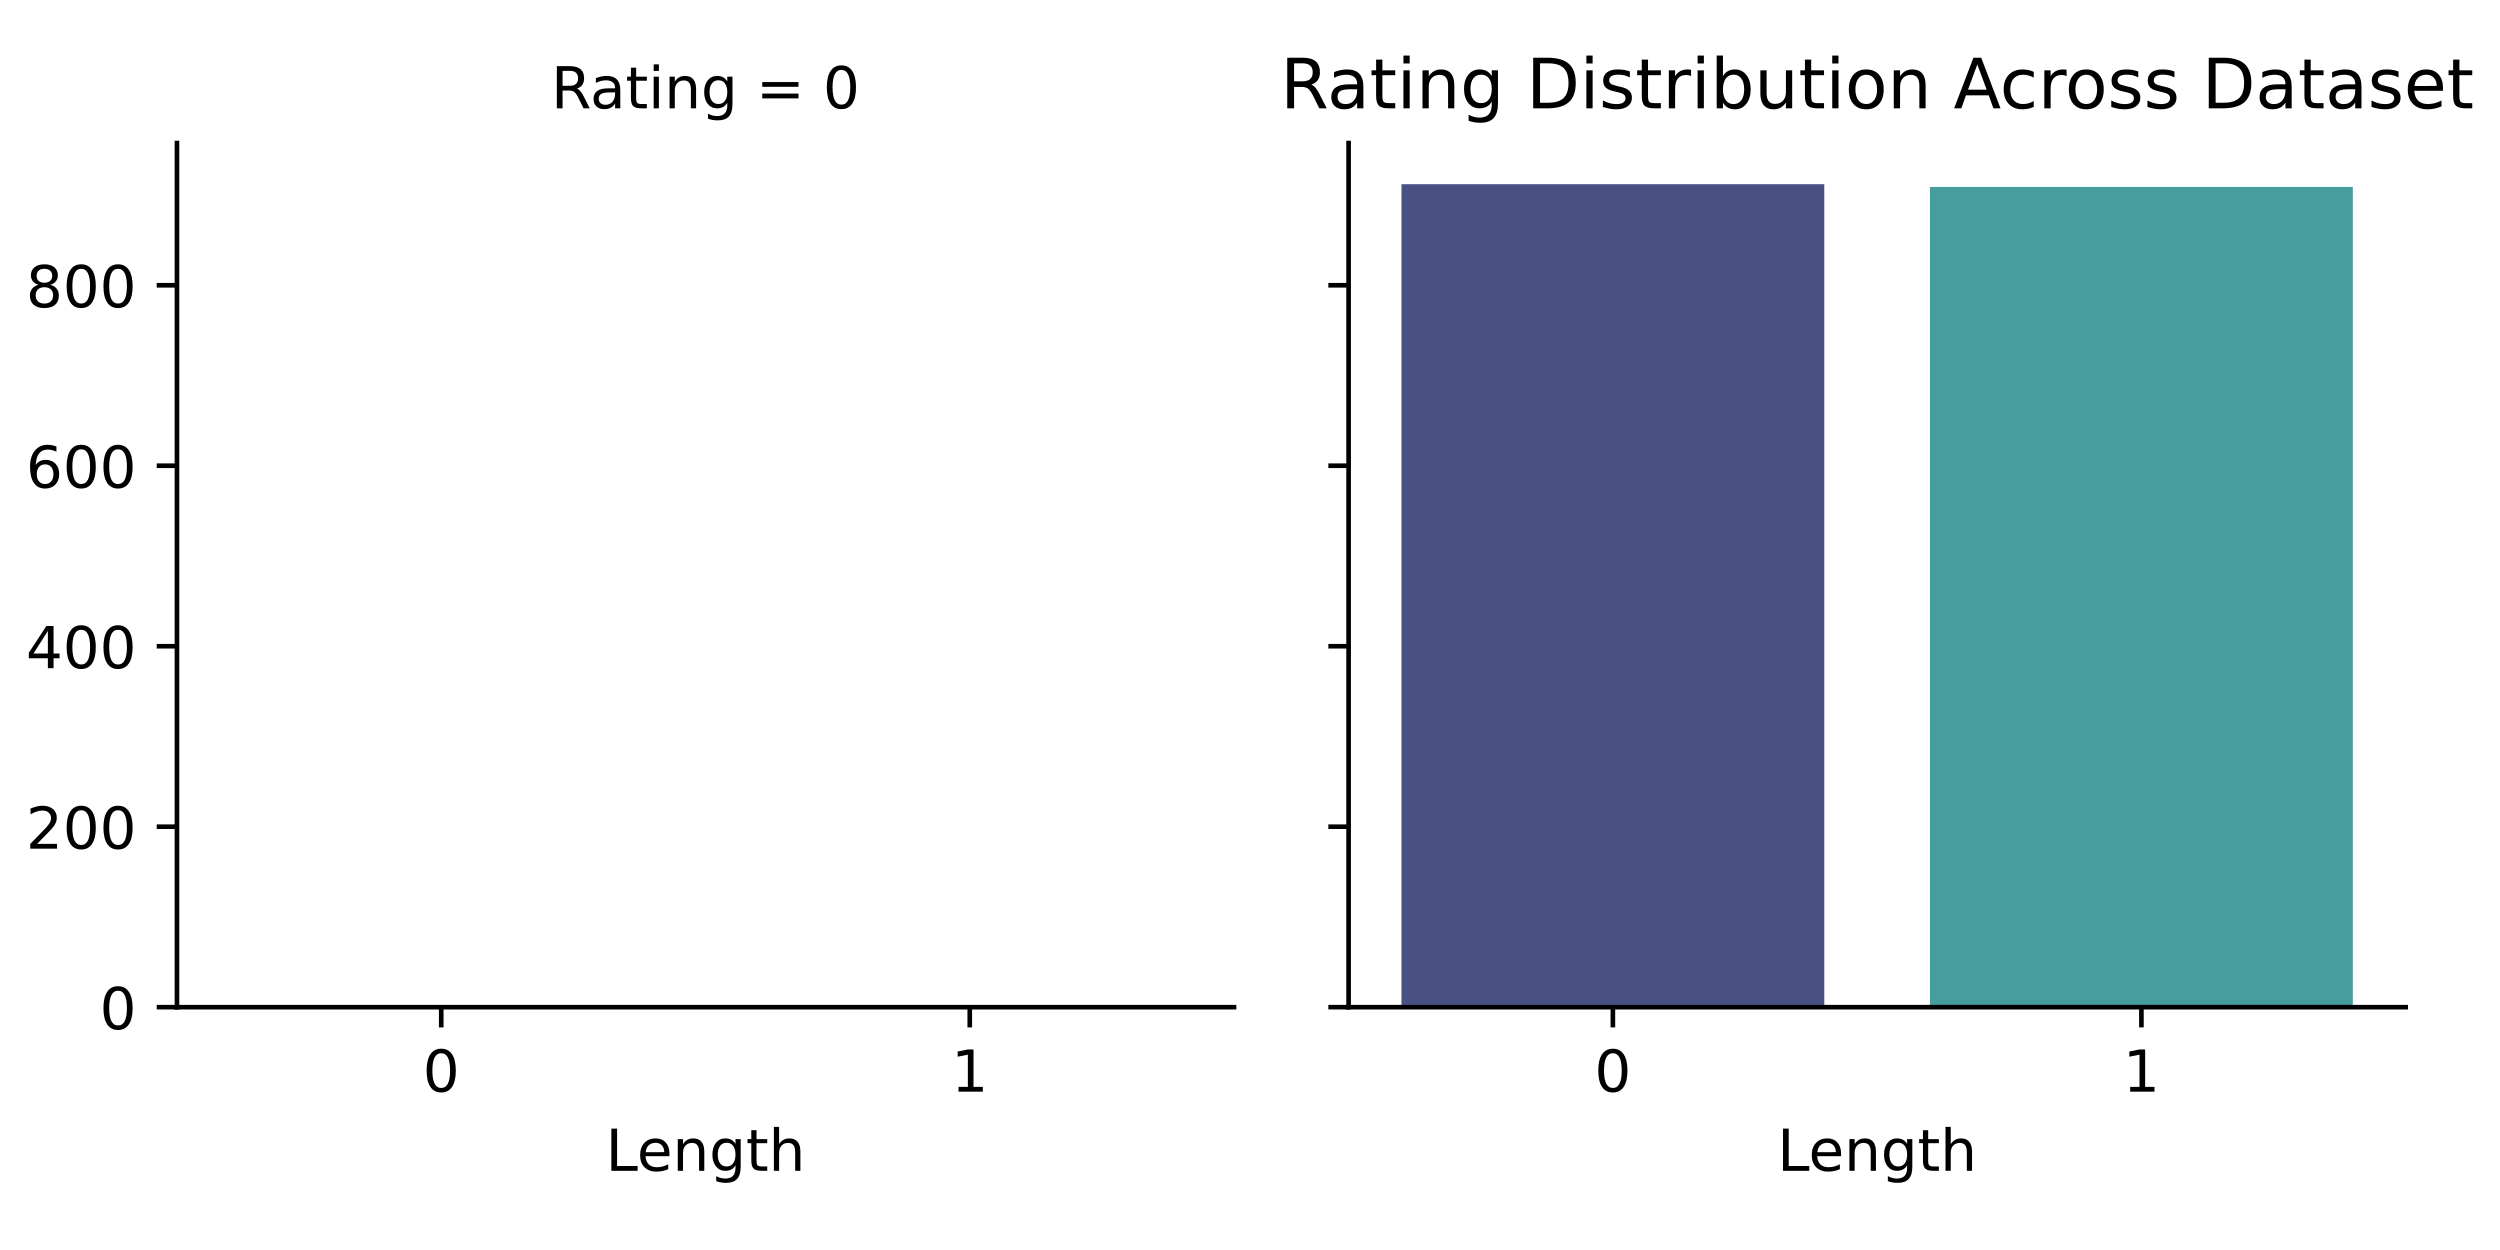
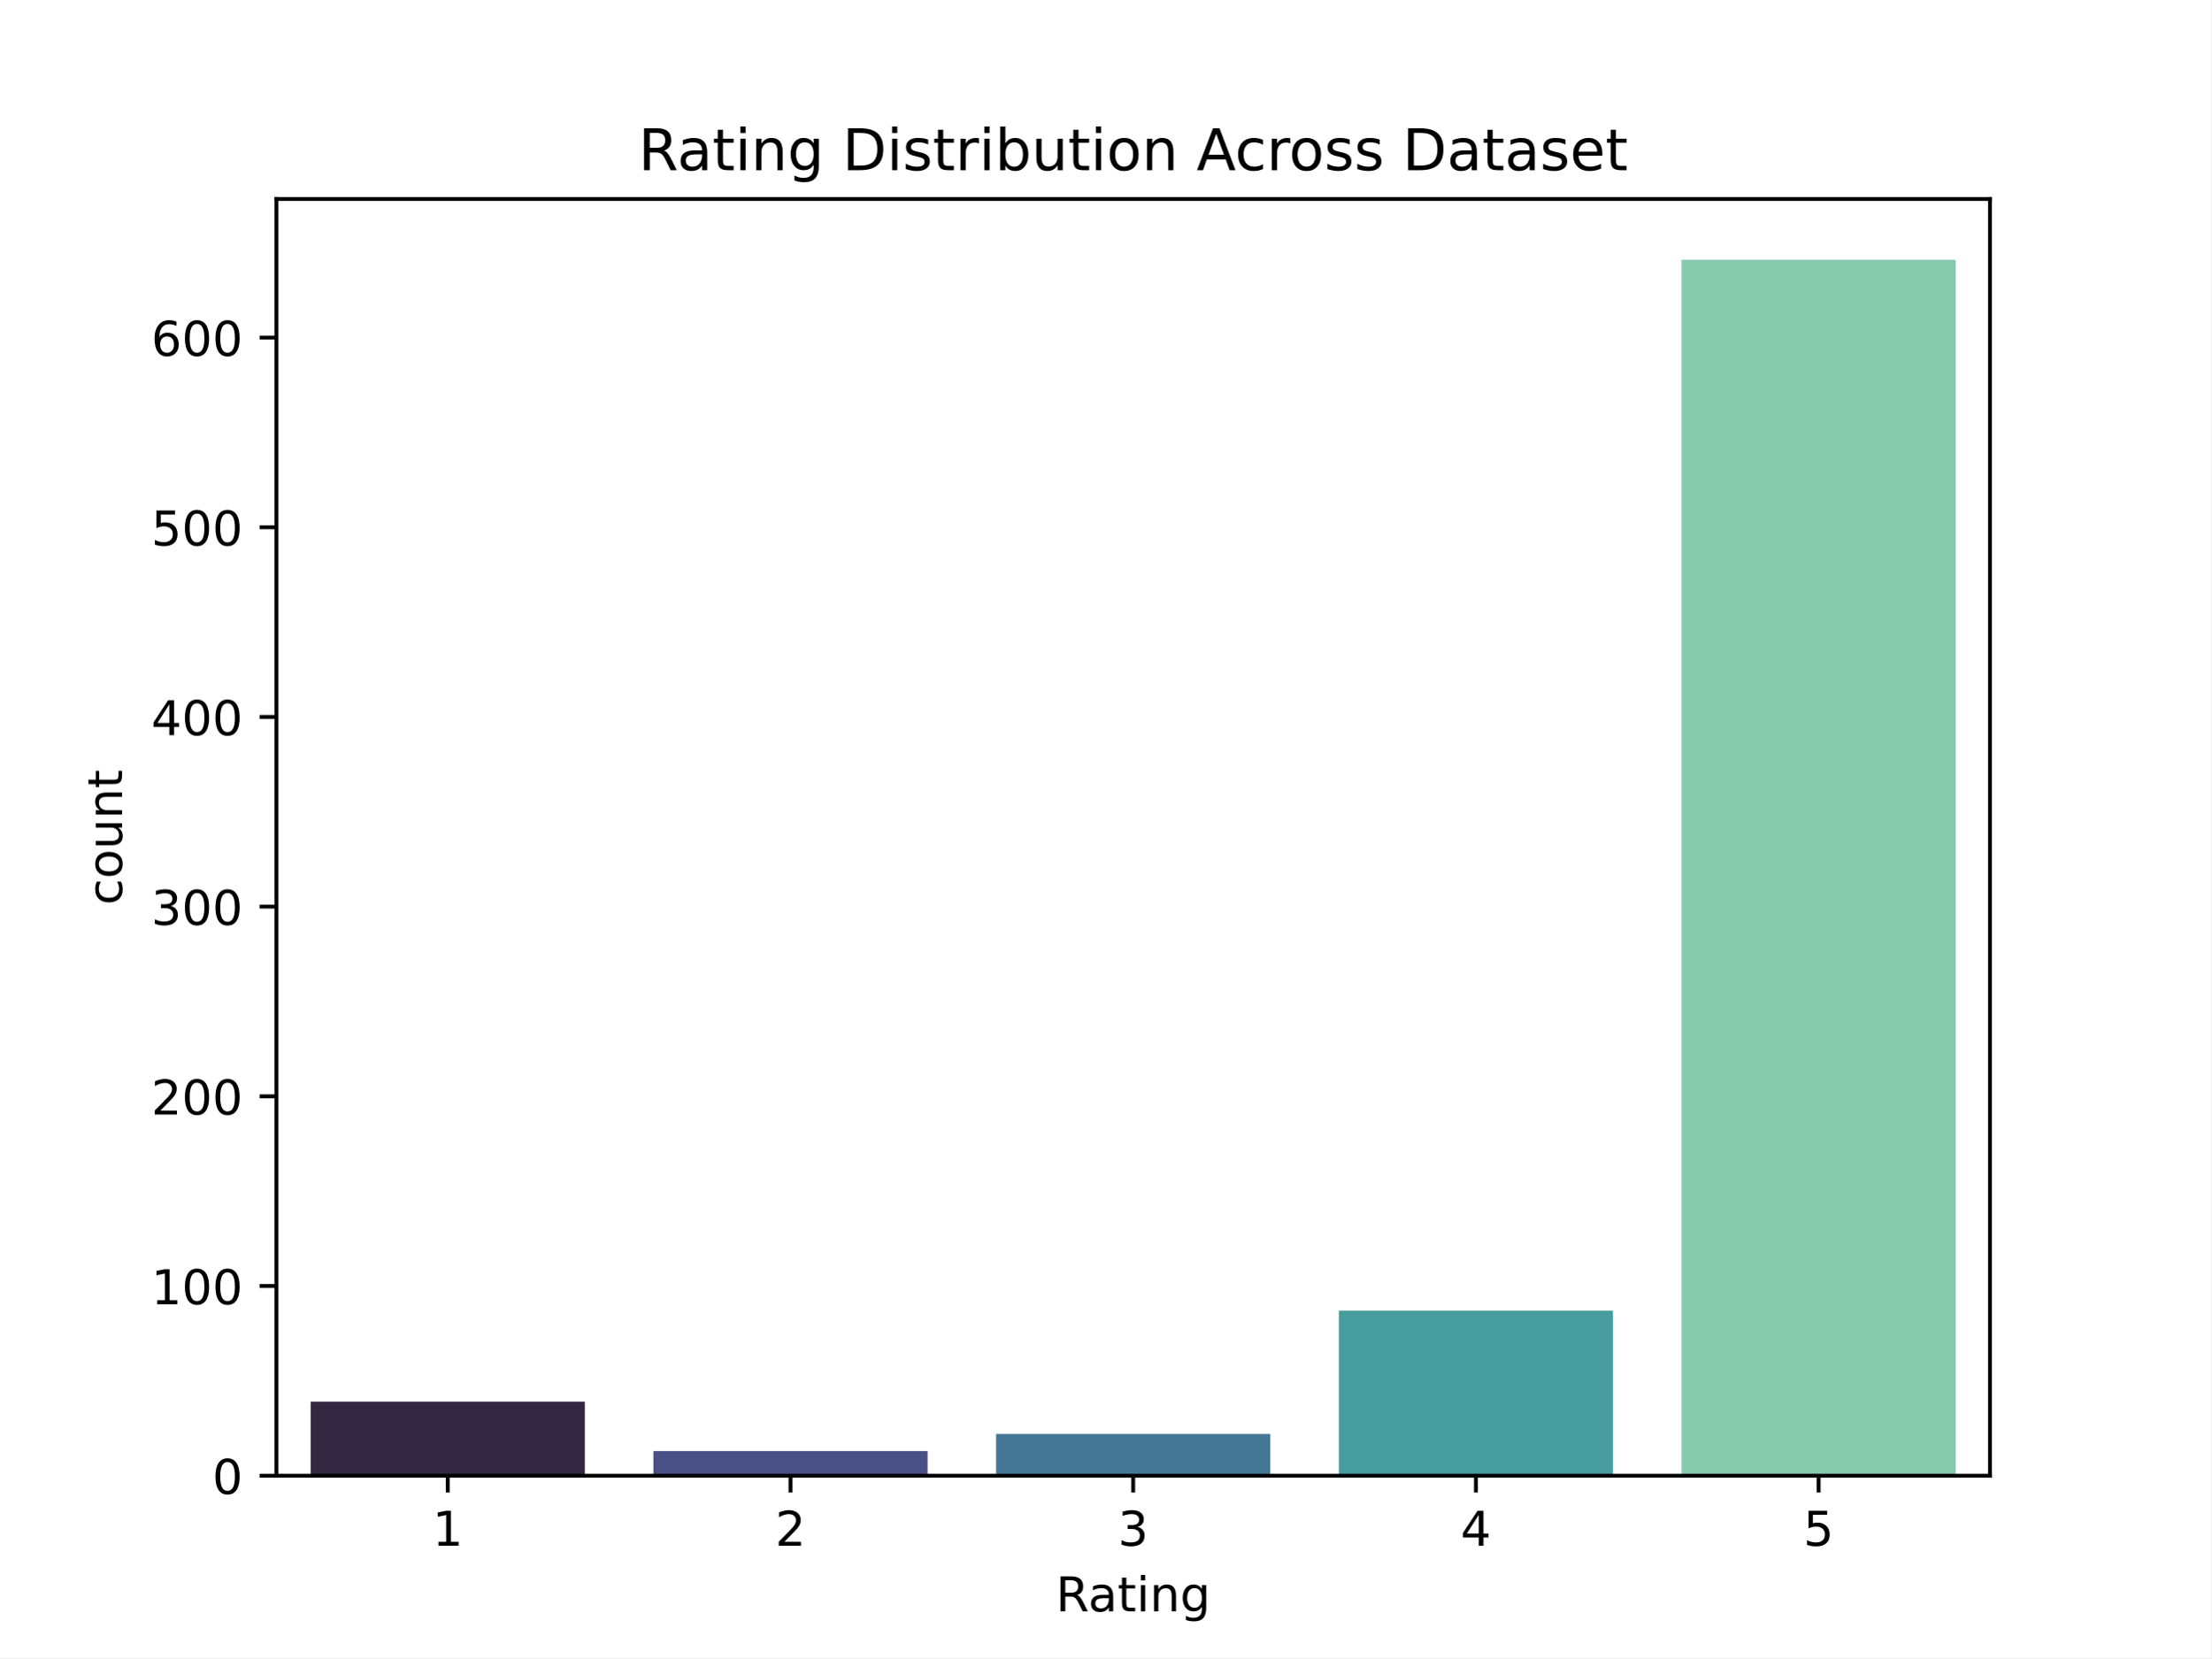
- <svg xmlns="http://www.w3.org/2000/svg" xmlns:xlink="http://www.w3.org/1999/xlink" width="432pt" height="216pt" viewBox="0 0 432 216" version="1.1">
+ <svg xmlns="http://www.w3.org/2000/svg" xmlns:xlink="http://www.w3.org/1999/xlink" width="460.8pt" height="345.6pt" viewBox="0 0 460.8 345.6" version="1.1">
  <defs>
    <style type="text/css">*{stroke-linejoin: round; stroke-linecap: butt}</style>
  </defs>
  <g id="figure_1">
    <g id="patch_1">
-       <path d="M 0 216  L 432 216  L 432 0  L 0 0  z " style="fill: #ffffff" />
+       <path d="M 0 345.6  L 460.8 345.6  L 460.8 0  L 0 0  z " style="fill: #ffffff" />
    </g>
    <g id="axes_1">
      <g id="patch_2">
-         <path d="M 30.58 174.04  L 213.241 174.04  L 213.241 24.72  L 30.58 24.72  z " style="fill: #ffffff" />
+         <path d="M 57.6 307.584  L 414.72 307.584  L 414.72 41.472  L 57.6 41.472  z " style="fill: #ffffff" />
      </g>
      <g id="patch_3">
-         <path d="M 350.236 174.04  L 733.824 174.04  L 733.824 169.362  L 350.236 169.362  z " clip-path="url(#pf820bcba22)" style="fill: #1d3557" />
+         <path d="M 64.742 307.584  L 121.882 307.584  L 121.882 292.164  L 64.742 292.164  z " clip-path="url(#p2bbb8d2725)" style="fill: #332741" />
      </g>
      <g id="patch_4">
-         <path d="M 733.824 174.04  L 1117.412 174.04  L 1117.412 165.776  L 733.824 165.776  z " clip-path="url(#pf820bcba22)" style="fill: #1d3557" />
+         <path d="M 136.166 307.584  L 193.306 307.584  L 193.306 302.444  L 136.166 302.444  z " clip-path="url(#p2bbb8d2725)" style="fill: #495084" />
      </g>
      <g id="patch_5">
-         <path d="M 1117.412 174.04  L 1501 174.04  L 1501 164.684  L 1117.412 164.684  z " clip-path="url(#pf820bcba22)" style="fill: #1d3557" />
+         <path d="M 207.59 307.584  L 264.73 307.584  L 264.73 298.886  L 207.59 298.886  z " clip-path="url(#p2bbb8d2725)" style="fill: #437795" />
      </g>
      <g id="patch_6">
-         <path d="M 1501 174.04  L 1884.588 174.04  L 1884.588 163.281  L 1501 163.281  z " clip-path="url(#pf820bcba22)" style="fill: #1d3557" />
+         <path d="M 279.014 307.584  L 336.154 307.584  L 336.154 273.186  L 279.014 273.186  z " clip-path="url(#p2bbb8d2725)" style="fill: #479c9e" />
      </g>
      <g id="patch_7">
-         <path d="M 1884.588 174.04  L 2268.175 174.04  L 2268.175 162.501  L 1884.588 162.501  z " clip-path="url(#pf820bcba22)" style="fill: #1d3557" />
-       </g>
-       <g id="patch_8">
-         <path d="M 2268.175 174.04  L 2651.763 174.04  L 2651.763 163.904  L 2268.175 163.904  z " clip-path="url(#pf820bcba22)" style="fill: #1d3557" />
-       </g>
-       <g id="patch_9">
-         <path d="M 2651.763 174.04  L 3035.351 174.04  L 3035.351 168.894  L 2651.763 168.894  z " clip-path="url(#pf820bcba22)" style="fill: #1d3557" />
-       </g>
-       <g id="patch_10">
-         <path d="M 3035.351 174.04  L 3418.939 174.04  L 3418.939 170.142  L 3035.351 170.142  z " clip-path="url(#pf820bcba22)" style="fill: #1d3557" />
-       </g>
-       <g id="patch_11">
-         <path d="M 3418.939 174.04  L 3802.526 174.04  L 3802.526 172.325  L 3418.939 172.325  z " clip-path="url(#pf820bcba22)" style="fill: #1d3557" />
-       </g>
-       <g id="patch_12">
-         <path d="M 3802.526 174.04  L 4186.114 174.04  L 4186.114 172.793  L 3802.526 172.793  z " clip-path="url(#pf820bcba22)" style="fill: #1d3557" />
+         <path d="M 350.438 307.584  L 407.578 307.584  L 407.578 54.144  L 350.438 54.144  z " clip-path="url(#p2bbb8d2725)" style="fill: #85caad" />
      </g>
      <g id="matplotlib.axis_1">
        <g id="xtick_1">
          <g id="line2d_1">
            <defs>
-               <path id="m387c150220" d="M 0 0  L 0 3.5  " style="stroke: #000000; stroke-width: 0.8" />
+               <path id="m3439f3d012" d="M 0 0  L 0 3.5  " style="stroke: #000000; stroke-width: 0.8" />
            </defs>
            <g>
-               <use xlink:href="#m387c150220" x="76.245" y="174.04" style="stroke: #000000; stroke-width: 0.8" />
+               <use xlink:href="#m3439f3d012" x="93.312" y="307.584" style="stroke: #000000; stroke-width: 0.8" />
            </g>
          </g>
          <g id="text_1">
-             <g transform="translate(73.06396 188.6384) scale(0.1 -0.1)">
-               <defs>
-                 <path id="DejaVuSans-30" d="M 2034 4250  Q 1547 4250 1301 3770  Q 1056 3291 1056 2328  Q 1056 1369 1301 889  Q 1547 409 2034 409  Q 2525 409 2770 889  Q 3016 1369 3016 2328  Q 3016 3291 2770 3770  Q 2525 4250 2034 4250  z M 2034 4750  Q 2819 4750 3233 4129  Q 3647 3509 3647 2328  Q 3647 1150 3233 529  Q 2819 -91 2034 -91  Q 1250 -91 836 529  Q 422 1150 422 2328  Q 422 3509 836 4129  Q 1250 4750 2034 4750  z " transform="scale(0.015625)" />
-               </defs>
-               <use xlink:href="#DejaVuSans-30" />
+             <g transform="translate(90.13075 322.1824) scale(0.1 -0.1)">
+               <defs>
+                 <path id="DejaVuSans-31" d="M 794 531  L 1825 531  L 1825 4091  L 703 3866  L 703 4441  L 1819 4666  L 2450 4666  L 2450 531  L 3481 531  L 3481 0  L 794 0  L 794 531  z " transform="scale(0.015625)" />
+               </defs>
+               <use xlink:href="#DejaVuSans-31" />
            </g>
          </g>
        </g>
        <g id="xtick_2">
          <g id="line2d_2">
            <g>
-               <use xlink:href="#m387c150220" x="167.576" y="174.04" style="stroke: #000000; stroke-width: 0.8" />
+               <use xlink:href="#m3439f3d012" x="164.736" y="307.584" style="stroke: #000000; stroke-width: 0.8" />
            </g>
          </g>
          <g id="text_2">
-             <g transform="translate(164.3944 188.6384) scale(0.1 -0.1)">
-               <defs>
-                 <path id="DejaVuSans-31" d="M 794 531  L 1825 531  L 1825 4091  L 703 3866  L 703 4441  L 1819 4666  L 2450 4666  L 2450 531  L 3481 531  L 3481 0  L 794 0  L 794 531  z " transform="scale(0.015625)" />
-               </defs>
-               <use xlink:href="#DejaVuSans-31" />
-             </g>
-           </g>
-         </g>
-         <g id="text_3">
-           <g transform="translate(104.6635 202.3166) scale(0.1 -0.1)">
+             <g transform="translate(161.5548 322.1824) scale(0.1 -0.1)">
+               <defs>
+                 <path id="DejaVuSans-32" d="M 1228 531  L 3431 531  L 3431 0  L 469 0  L 469 531  Q 828 903 1448 1529  Q 2069 2156 2228 2338  Q 2531 2678 2651 2914  Q 2772 3150 2772 3378  Q 2772 3750 2511 3984  Q 2250 4219 1831 4219  Q 1534 4219 1204 4116  Q 875 4013 500 3803  L 500 4441  Q 881 4594 1212 4672  Q 1544 4750 1819 4750  Q 2544 4750 2975 4387  Q 3406 4025 3406 3419  Q 3406 3131 3298 2873  Q 3191 2616 2906 2266  Q 2828 2175 2409 1742  Q 1991 1309 1228 531  z " transform="scale(0.015625)" />
+               </defs>
+               <use xlink:href="#DejaVuSans-32" />
+             </g>
+           </g>
+         </g>
+         <g id="xtick_3">
+           <g id="line2d_3">
+             <g>
+               <use xlink:href="#m3439f3d012" x="236.16" y="307.584" style="stroke: #000000; stroke-width: 0.8" />
+             </g>
+           </g>
+           <g id="text_3">
+             <g transform="translate(232.9787 322.1824) scale(0.1 -0.1)">
+               <defs>
+                 <path id="DejaVuSans-33" d="M 2597 2516  Q 3050 2419 3304 2112  Q 3559 1806 3559 1356  Q 3559 666 3084 287  Q 2609 -91 1734 -91  Q 1441 -91 1130 -33  Q 819 25 488 141  L 488 750  Q 750 597 1062 519  Q 1375 441 1716 441  Q 2309 441 2620 675  Q 2931 909 2931 1356  Q 2931 1769 2642 2001  Q 2353 2234 1838 2234  L 1294 2234  L 1294 2753  L 1863 2753  Q 2328 2753 2575 2939  Q 2822 3125 2822 3475  Q 2822 3834 2567 4026  Q 2313 4219 1838 4219  Q 1578 4219 1281 4162  Q 984 4106 628 3988  L 628 4550  Q 988 4650 1302 4700  Q 1616 4750 1894 4750  Q 2613 4750 3031 4423  Q 3450 4097 3450 3541  Q 3450 3153 3228 2886  Q 3006 2619 2597 2516  z " transform="scale(0.015625)" />
+               </defs>
+               <use xlink:href="#DejaVuSans-33" />
+             </g>
+           </g>
+         </g>
+         <g id="xtick_4">
+           <g id="line2d_4">
+             <g>
+               <use xlink:href="#m3439f3d012" x="307.584" y="307.584" style="stroke: #000000; stroke-width: 0.8" />
+             </g>
+           </g>
+           <g id="text_4">
+             <g transform="translate(304.4028 322.1824) scale(0.1 -0.1)">
+               <defs>
+                 <path id="DejaVuSans-34" d="M 2419 4116  L 825 1625  L 2419 1625  L 2419 4116  z M 2253 4666  L 3047 4666  L 3047 1625  L 3713 1625  L 3713 1100  L 3047 1100  L 3047 0  L 2419 0  L 2419 1100  L 313 1100  L 313 1709  L 2253 4666  z " transform="scale(0.015625)" />
+               </defs>
+               <use xlink:href="#DejaVuSans-34" />
+             </g>
+           </g>
+         </g>
+         <g id="xtick_5">
+           <g id="line2d_5">
+             <g>
+               <use xlink:href="#m3439f3d012" x="379.008" y="307.584" style="stroke: #000000; stroke-width: 0.8" />
+             </g>
+           </g>
+           <g id="text_5">
+             <g transform="translate(375.8268 322.1824) scale(0.1 -0.1)">
+               <defs>
+                 <path id="DejaVuSans-35" d="M 691 4666  L 3169 4666  L 3169 4134  L 1269 4134  L 1269 2991  Q 1406 3038 1543 3061  Q 1681 3084 1819 3084  Q 2600 3084 3056 2656  Q 3513 2228 3513 1497  Q 3513 744 3044 326  Q 2575 -91 1722 -91  Q 1428 -91 1123 -41  Q 819 9 494 109  L 494 744  Q 775 591 1075 516  Q 1375 441 1709 441  Q 2250 441 2565 725  Q 2881 1009 2881 1497  Q 2881 1984 2565 2268  Q 2250 2553 1709 2553  Q 1456 2553 1204 2497  Q 953 2441 691 2322  L 691 4666  z " transform="scale(0.015625)" />
+               </defs>
+               <use xlink:href="#DejaVuSans-35" />
+             </g>
+           </g>
+         </g>
+         <g id="text_6">
+           <g transform="translate(220.042 335.8606) scale(0.1 -0.1)">
            <defs>
-               <path id="DejaVuSans-4c" d="M 628 4666  L 1259 4666  L 1259 531  L 3531 531  L 3531 0  L 628 0  L 628 4666  z " transform="scale(0.015625)" />
-               <path id="DejaVuSans-65" d="M 3597 1894  L 3597 1613  L 953 1613  Q 991 1019 1311 708  Q 1631 397 2203 397  Q 2534 397 2845 478  Q 3156 559 3463 722  L 3463 178  Q 3153 47 2828 -22  Q 2503 -91 2169 -91  Q 1331 -91 842 396  Q 353 884 353 1716  Q 353 2575 817 3079  Q 1281 3584 2069 3584  Q 2775 3584 3186 3129  Q 3597 2675 3597 1894  z M 3022 2063  Q 3016 2534 2758 2815  Q 2500 3097 2075 3097  Q 1594 3097 1305 2825  Q 1016 2553 972 2059  L 3022 2063  z " transform="scale(0.015625)" />
+               <path id="DejaVuSans-52" d="M 2841 2188  Q 3044 2119 3236 1894  Q 3428 1669 3622 1275  L 4263 0  L 3584 0  L 2988 1197  Q 2756 1666 2539 1819  Q 2322 1972 1947 1972  L 1259 1972  L 1259 0  L 628 0  L 628 4666  L 2053 4666  Q 2853 4666 3247 4331  Q 3641 3997 3641 3322  Q 3641 2881 3436 2590  Q 3231 2300 2841 2188  z M 1259 4147  L 1259 2491  L 2053 2491  Q 2509 2491 2742 2702  Q 2975 2913 2975 3322  Q 2975 3731 2742 3939  Q 2509 4147 2053 4147  L 1259 4147  z " transform="scale(0.015625)" />
+               <path id="DejaVuSans-61" d="M 2194 1759  Q 1497 1759 1228 1600  Q 959 1441 959 1056  Q 959 750 1161 570  Q 1363 391 1709 391  Q 2188 391 2477 730  Q 2766 1069 2766 1631  L 2766 1759  L 2194 1759  z M 3341 1997  L 3341 0  L 2766 0  L 2766 531  Q 2569 213 2275 61  Q 1981 -91 1556 -91  Q 1019 -91 701 211  Q 384 513 384 1019  Q 384 1609 779 1909  Q 1175 2209 1959 2209  L 2766 2209  L 2766 2266  Q 2766 2663 2505 2880  Q 2244 3097 1772 3097  Q 1472 3097 1187 3025  Q 903 2953 641 2809  L 641 3341  Q 956 3463 1253 3523  Q 1550 3584 1831 3584  Q 2591 3584 2966 3190  Q 3341 2797 3341 1997  z " transform="scale(0.015625)" />
+               <path id="DejaVuSans-74" d="M 1172 4494  L 1172 3500  L 2356 3500  L 2356 3053  L 1172 3053  L 1172 1153  Q 1172 725 1289 603  Q 1406 481 1766 481  L 2356 481  L 2356 0  L 1766 0  Q 1100 0 847 248  Q 594 497 594 1153  L 594 3053  L 172 3053  L 172 3500  L 594 3500  L 594 4494  L 1172 4494  z " transform="scale(0.015625)" />
+               <path id="DejaVuSans-69" d="M 603 3500  L 1178 3500  L 1178 0  L 603 0  L 603 3500  z M 603 4863  L 1178 4863  L 1178 4134  L 603 4134  L 603 4863  z " transform="scale(0.015625)" />
              <path id="DejaVuSans-6e" d="M 3513 2113  L 3513 0  L 2938 0  L 2938 2094  Q 2938 2591 2744 2837  Q 2550 3084 2163 3084  Q 1697 3084 1428 2787  Q 1159 2491 1159 1978  L 1159 0  L 581 0  L 581 3500  L 1159 3500  L 1159 2956  Q 1366 3272 1645 3428  Q 1925 3584 2291 3584  Q 2894 3584 3203 3211  Q 3513 2838 3513 2113  z " transform="scale(0.015625)" />
              <path id="DejaVuSans-67" d="M 2906 1791  Q 2906 2416 2648 2759  Q 2391 3103 1925 3103  Q 1463 3103 1205 2759  Q 947 2416 947 1791  Q 947 1169 1205 825  Q 1463 481 1925 481  Q 2391 481 2648 825  Q 2906 1169 2906 1791  z M 3481 434  Q 3481 -459 3084 -895  Q 2688 -1331 1869 -1331  Q 1566 -1331 1297 -1286  Q 1028 -1241 775 -1147  L 775 -588  Q 1028 -725 1275 -790  Q 1522 -856 1778 -856  Q 2344 -856 2625 -561  Q 2906 -266 2906 331  L 2906 616  Q 2728 306 2450 153  Q 2172 0 1784 0  Q 1141 0 747 490  Q 353 981 353 1791  Q 353 2603 747 3093  Q 1141 3584 1784 3584  Q 2172 3584 2450 3431  Q 2728 3278 2906 2969  L 2906 3500  L 3481 3500  L 3481 434  z " transform="scale(0.015625)" />
-               <path id="DejaVuSans-74" d="M 1172 4494  L 1172 3500  L 2356 3500  L 2356 3053  L 1172 3053  L 1172 1153  Q 1172 725 1289 603  Q 1406 481 1766 481  L 2356 481  L 2356 0  L 1766 0  Q 1100 0 847 248  Q 594 497 594 1153  L 594 3053  L 172 3053  L 172 3500  L 594 3500  L 594 4494  L 1172 4494  z " transform="scale(0.015625)" />
-               <path id="DejaVuSans-68" d="M 3513 2113  L 3513 0  L 2938 0  L 2938 2094  Q 2938 2591 2744 2837  Q 2550 3084 2163 3084  Q 1697 3084 1428 2787  Q 1159 2491 1159 1978  L 1159 0  L 581 0  L 581 4863  L 1159 4863  L 1159 2956  Q 1366 3272 1645 3428  Q 1925 3584 2291 3584  Q 2894 3584 3203 3211  Q 3513 2838 3513 2113  z " transform="scale(0.015625)" />
            </defs>
-             <use xlink:href="#DejaVuSans-4c" />
-             <use xlink:href="#DejaVuSans-65" x="53.963" />
-             <use xlink:href="#DejaVuSans-6e" x="115.486" />
-             <use xlink:href="#DejaVuSans-67" x="178.865" />
-             <use xlink:href="#DejaVuSans-74" x="242.342" />
-             <use xlink:href="#DejaVuSans-68" x="281.551" />
+             <use xlink:href="#DejaVuSans-52" />
+             <use xlink:href="#DejaVuSans-61" x="67.232" />
+             <use xlink:href="#DejaVuSans-74" x="128.512" />
+             <use xlink:href="#DejaVuSans-69" x="167.721" />
+             <use xlink:href="#DejaVuSans-6e" x="195.504" />
+             <use xlink:href="#DejaVuSans-67" x="258.883" />
          </g>
        </g>
      </g>
      <g id="matplotlib.axis_2">
        <g id="ytick_1">
-           <g id="line2d_3">
+           <g id="line2d_6">
            <defs>
-               <path id="mfa732ba02d" d="M 0 0  L -3.5 0  " style="stroke: #000000; stroke-width: 0.8" />
+               <path id="m46505fc004" d="M 0 0  L -3.5 0  " style="stroke: #000000; stroke-width: 0.8" />
            </defs>
            <g>
-               <use xlink:href="#mfa732ba02d" x="30.58" y="174.04" style="stroke: #000000; stroke-width: 0.8" />
-             </g>
-           </g>
-           <g id="text_4">
-             <g transform="translate(17.2175 177.8392) scale(0.1 -0.1)">
+               <use xlink:href="#m46505fc004" x="57.6" y="307.584" style="stroke: #000000; stroke-width: 0.8" />
+             </g>
+           </g>
+           <g id="text_7">
+             <g transform="translate(44.2375 311.3832) scale(0.1 -0.1)">
+               <defs>
+                 <path id="DejaVuSans-30" d="M 2034 4250  Q 1547 4250 1301 3770  Q 1056 3291 1056 2328  Q 1056 1369 1301 889  Q 1547 409 2034 409  Q 2525 409 2770 889  Q 3016 1369 3016 2328  Q 3016 3291 2770 3770  Q 2525 4250 2034 4250  z M 2034 4750  Q 2819 4750 3233 4129  Q 3647 3509 3647 2328  Q 3647 1150 3233 529  Q 2819 -91 2034 -91  Q 1250 -91 836 529  Q 422 1150 422 2328  Q 422 3509 836 4129  Q 1250 4750 2034 4750  z " transform="scale(0.015625)" />
+               </defs>
              <use xlink:href="#DejaVuSans-30" />
            </g>
          </g>
        </g>
        <g id="ytick_2">
-           <g id="line2d_4">
-             <g>
-               <use xlink:href="#mfa732ba02d" x="30.58" y="142.854" style="stroke: #000000; stroke-width: 0.8" />
-             </g>
-           </g>
-           <g id="text_5">
-             <g transform="translate(4.4925 146.6529) scale(0.1 -0.1)">
-               <defs>
-                 <path id="DejaVuSans-32" d="M 1228 531  L 3431 531  L 3431 0  L 469 0  L 469 531  Q 828 903 1448 1529  Q 2069 2156 2228 2338  Q 2531 2678 2651 2914  Q 2772 3150 2772 3378  Q 2772 3750 2511 3984  Q 2250 4219 1831 4219  Q 1534 4219 1204 4116  Q 875 4013 500 3803  L 500 4441  Q 881 4594 1212 4672  Q 1544 4750 1819 4750  Q 2544 4750 2975 4387  Q 3406 4025 3406 3419  Q 3406 3131 3298 2873  Q 3191 2616 2906 2266  Q 2828 2175 2409 1742  Q 1991 1309 1228 531  z " transform="scale(0.015625)" />
-               </defs>
+           <g id="line2d_7">
+             <g>
+               <use xlink:href="#m46505fc004" x="57.6" y="268.046" style="stroke: #000000; stroke-width: 0.8" />
+             </g>
+           </g>
+           <g id="text_8">
+             <g transform="translate(31.5125 271.845) scale(0.1 -0.1)">
+               <use xlink:href="#DejaVuSans-31" />
+               <use xlink:href="#DejaVuSans-30" x="63.623" />
+               <use xlink:href="#DejaVuSans-30" x="127.246" />
+             </g>
+           </g>
+         </g>
+         <g id="ytick_3">
+           <g id="line2d_8">
+             <g>
+               <use xlink:href="#m46505fc004" x="57.6" y="228.508" style="stroke: #000000; stroke-width: 0.8" />
+             </g>
+           </g>
+           <g id="text_9">
+             <g transform="translate(31.5125 232.3068) scale(0.1 -0.1)">
              <use xlink:href="#DejaVuSans-32" />
              <use xlink:href="#DejaVuSans-30" x="63.623" />
              <use xlink:href="#DejaVuSans-30" x="127.246" />
            </g>
          </g>
        </g>
-         <g id="ytick_3">
-           <g id="line2d_5">
-             <g>
-               <use xlink:href="#mfa732ba02d" x="30.58" y="111.667" style="stroke: #000000; stroke-width: 0.8" />
-             </g>
-           </g>
-           <g id="text_6">
-             <g transform="translate(4.4925 115.4666) scale(0.1 -0.1)">
-               <defs>
-                 <path id="DejaVuSans-34" d="M 2419 4116  L 825 1625  L 2419 1625  L 2419 4116  z M 2253 4666  L 3047 4666  L 3047 1625  L 3713 1625  L 3713 1100  L 3047 1100  L 3047 0  L 2419 0  L 2419 1100  L 313 1100  L 313 1709  L 2253 4666  z " transform="scale(0.015625)" />
-               </defs>
+         <g id="ytick_4">
+           <g id="line2d_9">
+             <g>
+               <use xlink:href="#m46505fc004" x="57.6" y="188.969" style="stroke: #000000; stroke-width: 0.8" />
+             </g>
+           </g>
+           <g id="text_10">
+             <g transform="translate(31.5125 192.7686) scale(0.1 -0.1)">
+               <use xlink:href="#DejaVuSans-33" />
+               <use xlink:href="#DejaVuSans-30" x="63.623" />
+               <use xlink:href="#DejaVuSans-30" x="127.246" />
+             </g>
+           </g>
+         </g>
+         <g id="ytick_5">
+           <g id="line2d_10">
+             <g>
+               <use xlink:href="#m46505fc004" x="57.6" y="149.431" style="stroke: #000000; stroke-width: 0.8" />
+             </g>
+           </g>
+           <g id="text_11">
+             <g transform="translate(31.5125 153.2303) scale(0.1 -0.1)">
              <use xlink:href="#DejaVuSans-34" />
              <use xlink:href="#DejaVuSans-30" x="63.623" />
              <use xlink:href="#DejaVuSans-30" x="127.246" />
            </g>
          </g>
        </g>
-         <g id="ytick_4">
-           <g id="line2d_6">
-             <g>
-               <use xlink:href="#mfa732ba02d" x="30.58" y="80.481" style="stroke: #000000; stroke-width: 0.8" />
-             </g>
-           </g>
-           <g id="text_7">
-             <g transform="translate(4.4925 84.28032) scale(0.1 -0.1)">
+         <g id="ytick_6">
+           <g id="line2d_11">
+             <g>
+               <use xlink:href="#m46505fc004" x="57.6" y="109.893" style="stroke: #000000; stroke-width: 0.8" />
+             </g>
+           </g>
+           <g id="text_12">
+             <g transform="translate(31.5125 113.6921) scale(0.1 -0.1)">
+               <use xlink:href="#DejaVuSans-35" />
+               <use xlink:href="#DejaVuSans-30" x="63.623" />
+               <use xlink:href="#DejaVuSans-30" x="127.246" />
+             </g>
+           </g>
+         </g>
+         <g id="ytick_7">
+           <g id="line2d_12">
+             <g>
+               <use xlink:href="#m46505fc004" x="57.6" y="70.355" style="stroke: #000000; stroke-width: 0.8" />
+             </g>
+           </g>
+           <g id="text_13">
+             <g transform="translate(31.5125 74.15389) scale(0.1 -0.1)">
              <defs>
                <path id="DejaVuSans-36" d="M 2113 2584  Q 1688 2584 1439 2293  Q 1191 2003 1191 1497  Q 1191 994 1439 701  Q 1688 409 2113 409  Q 2538 409 2786 701  Q 3034 994 3034 1497  Q 3034 2003 2786 2293  Q 2538 2584 2113 2584  z M 3366 4563  L 3366 3988  Q 3128 4100 2886 4159  Q 2644 4219 2406 4219  Q 1781 4219 1451 3797  Q 1122 3375 1075 2522  Q 1259 2794 1537 2939  Q 1816 3084 2150 3084  Q 2853 3084 3261 2657  Q 3669 2231 3669 1497  Q 3669 778 3244 343  Q 2819 -91 2113 -91  Q 1303 -91 875 529  Q 447 1150 447 2328  Q 447 3434 972 4092  Q 1497 4750 2381 4750  Q 2619 4750 2861 4703  Q 3103 4656 3366 4563  z " transform="scale(0.015625)" />
              </defs>
              <use xlink:href="#DejaVuSans-36" />
              <use xlink:href="#DejaVuSans-30" x="63.623" />
              <use xlink:href="#DejaVuSans-30" x="127.246" />
            </g>
          </g>
        </g>
-         <g id="ytick_5">
-           <g id="line2d_7">
-             <g>
-               <use xlink:href="#mfa732ba02d" x="30.58" y="49.295" style="stroke: #000000; stroke-width: 0.8" />
-             </g>
-           </g>
-           <g id="text_8">
-             <g transform="translate(4.4925 53.09402) scale(0.1 -0.1)">
-               <defs>
-                 <path id="DejaVuSans-38" d="M 2034 2216  Q 1584 2216 1326 1975  Q 1069 1734 1069 1313  Q 1069 891 1326 650  Q 1584 409 2034 409  Q 2484 409 2743 651  Q 3003 894 3003 1313  Q 3003 1734 2745 1975  Q 2488 2216 2034 2216  z M 1403 2484  Q 997 2584 770 2862  Q 544 3141 544 3541  Q 544 4100 942 4425  Q 1341 4750 2034 4750  Q 2731 4750 3128 4425  Q 3525 4100 3525 3541  Q 3525 3141 3298 2862  Q 3072 2584 2669 2484  Q 3125 2378 3379 2068  Q 3634 1759 3634 1313  Q 3634 634 3220 271  Q 2806 -91 2034 -91  Q 1263 -91 848 271  Q 434 634 434 1313  Q 434 1759 690 2068  Q 947 2378 1403 2484  z M 1172 3481  Q 1172 3119 1398 2916  Q 1625 2713 2034 2713  Q 2441 2713 2670 2916  Q 2900 3119 2900 3481  Q 2900 3844 2670 4047  Q 2441 4250 2034 4250  Q 1625 4250 1398 4047  Q 1172 3844 1172 3481  z " transform="scale(0.015625)" />
-               </defs>
-               <use xlink:href="#DejaVuSans-38" />
-               <use xlink:href="#DejaVuSans-30" x="63.623" />
-               <use xlink:href="#DejaVuSans-30" x="127.246" />
-             </g>
-           </g>
-         </g>
-       </g>
-       <g id="patch_13">
-         <path d="M 30.58 174.04  L 30.58 24.72  " style="fill: none; stroke: #000000; stroke-width: 0.8; stroke-linejoin: miter; stroke-linecap: square" />
-       </g>
-       <g id="patch_14">
-         <path d="M 30.58 174.04  L 213.241 174.04  " style="fill: none; stroke: #000000; stroke-width: 0.8; stroke-linejoin: miter; stroke-linecap: square" />
-       </g>
-       <g id="text_9">
-         <g transform="translate(95.24323 18.72) scale(0.1 -0.1)">
+         <g id="text_14">
+           <g transform="translate(25.43281 188.6343) rotate(-90) scale(0.1 -0.1)">
+             <defs>
+               <path id="DejaVuSans-63" d="M 3122 3366  L 3122 2828  Q 2878 2963 2633 3030  Q 2388 3097 2138 3097  Q 1578 3097 1268 2742  Q 959 2388 959 1747  Q 959 1106 1268 751  Q 1578 397 2138 397  Q 2388 397 2633 464  Q 2878 531 3122 666  L 3122 134  Q 2881 22 2623 -34  Q 2366 -91 2075 -91  Q 1284 -91 818 406  Q 353 903 353 1747  Q 353 2603 823 3093  Q 1294 3584 2113 3584  Q 2378 3584 2631 3529  Q 2884 3475 3122 3366  z " transform="scale(0.015625)" />
+               <path id="DejaVuSans-6f" d="M 1959 3097  Q 1497 3097 1228 2736  Q 959 2375 959 1747  Q 959 1119 1226 758  Q 1494 397 1959 397  Q 2419 397 2687 759  Q 2956 1122 2956 1747  Q 2956 2369 2687 2733  Q 2419 3097 1959 3097  z M 1959 3584  Q 2709 3584 3137 3096  Q 3566 2609 3566 1747  Q 3566 888 3137 398  Q 2709 -91 1959 -91  Q 1206 -91 779 398  Q 353 888 353 1747  Q 353 2609 779 3096  Q 1206 3584 1959 3584  z " transform="scale(0.015625)" />
+               <path id="DejaVuSans-75" d="M 544 1381  L 544 3500  L 1119 3500  L 1119 1403  Q 1119 906 1312 657  Q 1506 409 1894 409  Q 2359 409 2629 706  Q 2900 1003 2900 1516  L 2900 3500  L 3475 3500  L 3475 0  L 2900 0  L 2900 538  Q 2691 219 2414 64  Q 2138 -91 1772 -91  Q 1169 -91 856 284  Q 544 659 544 1381  z M 1991 3584  L 1991 3584  z " transform="scale(0.015625)" />
+             </defs>
+             <use xlink:href="#DejaVuSans-63" />
+             <use xlink:href="#DejaVuSans-6f" x="54.98" />
+             <use xlink:href="#DejaVuSans-75" x="116.162" />
+             <use xlink:href="#DejaVuSans-6e" x="179.541" />
+             <use xlink:href="#DejaVuSans-74" x="242.92" />
+           </g>
+         </g>
+       </g>
+       <g id="patch_8">
+         <path d="M 57.6 307.584  L 57.6 41.472  " style="fill: none; stroke: #000000; stroke-width: 0.8; stroke-linejoin: miter; stroke-linecap: square" />
+       </g>
+       <g id="patch_9">
+         <path d="M 414.72 307.584  L 414.72 41.472  " style="fill: none; stroke: #000000; stroke-width: 0.8; stroke-linejoin: miter; stroke-linecap: square" />
+       </g>
+       <g id="patch_10">
+         <path d="M 57.6 307.584  L 414.72 307.584  " style="fill: none; stroke: #000000; stroke-width: 0.8; stroke-linejoin: miter; stroke-linecap: square" />
+       </g>
+       <g id="patch_11">
+         <path d="M 57.6 41.472  L 414.72 41.472  " style="fill: none; stroke: #000000; stroke-width: 0.8; stroke-linejoin: miter; stroke-linecap: square" />
+       </g>
+       <g id="text_15">
+         <g transform="translate(133.0472 35.472) scale(0.12 -0.12)">
          <defs>
-             <path id="DejaVuSans-52" d="M 2841 2188  Q 3044 2119 3236 1894  Q 3428 1669 3622 1275  L 4263 0  L 3584 0  L 2988 1197  Q 2756 1666 2539 1819  Q 2322 1972 1947 1972  L 1259 1972  L 1259 0  L 628 0  L 628 4666  L 2053 4666  Q 2853 4666 3247 4331  Q 3641 3997 3641 3322  Q 3641 2881 3436 2590  Q 3231 2300 2841 2188  z M 1259 4147  L 1259 2491  L 2053 2491  Q 2509 2491 2742 2702  Q 2975 2913 2975 3322  Q 2975 3731 2742 3939  Q 2509 4147 2053 4147  L 1259 4147  z " transform="scale(0.015625)" />
-             <path id="DejaVuSans-61" d="M 2194 1759  Q 1497 1759 1228 1600  Q 959 1441 959 1056  Q 959 750 1161 570  Q 1363 391 1709 391  Q 2188 391 2477 730  Q 2766 1069 2766 1631  L 2766 1759  L 2194 1759  z M 3341 1997  L 3341 0  L 2766 0  L 2766 531  Q 2569 213 2275 61  Q 1981 -91 1556 -91  Q 1019 -91 701 211  Q 384 513 384 1019  Q 384 1609 779 1909  Q 1175 2209 1959 2209  L 2766 2209  L 2766 2266  Q 2766 2663 2505 2880  Q 2244 3097 1772 3097  Q 1472 3097 1187 3025  Q 903 2953 641 2809  L 641 3341  Q 956 3463 1253 3523  Q 1550 3584 1831 3584  Q 2591 3584 2966 3190  Q 3341 2797 3341 1997  z " transform="scale(0.015625)" />
-             <path id="DejaVuSans-69" d="M 603 3500  L 1178 3500  L 1178 0  L 603 0  L 603 3500  z M 603 4863  L 1178 4863  L 1178 4134  L 603 4134  L 603 4863  z " transform="scale(0.015625)" />
            <path id="DejaVuSans-20" transform="scale(0.015625)" />
-             <path id="DejaVuSans-3d" d="M 678 2906  L 4684 2906  L 4684 2381  L 678 2381  L 678 2906  z M 678 1631  L 4684 1631  L 4684 1100  L 678 1100  L 678 1631  z " transform="scale(0.015625)" />
-           </defs>
-           <use xlink:href="#DejaVuSans-52" />
-           <use xlink:href="#DejaVuSans-61" x="67.232" />
-           <use xlink:href="#DejaVuSans-74" x="128.512" />
-           <use xlink:href="#DejaVuSans-69" x="167.721" />
-           <use xlink:href="#DejaVuSans-6e" x="195.504" />
-           <use xlink:href="#DejaVuSans-67" x="258.883" />
-           <use xlink:href="#DejaVuSans-20" x="322.359" />
-           <use xlink:href="#DejaVuSans-3d" x="354.146" />
-           <use xlink:href="#DejaVuSans-20" x="437.936" />
-           <use xlink:href="#DejaVuSans-30" x="469.723" />
-         </g>
-       </g>
-     </g>
-     <g id="axes_2">
-       <g id="patch_15">
-         <path d="M 233.04 174.04  L 415.701 174.04  L 415.701 24.72  L 233.04 24.72  z " style="fill: #ffffff" />
-       </g>
-       <g id="patch_16">
-         <path d="M 552.696 174.04  L 963.683 174.04  L 963.683 171.545  L 552.696 171.545  z " clip-path="url(#p2a03653ad5)" style="fill: #1d3557" />
-       </g>
-       <g id="patch_17">
-         <path d="M 963.683 174.04  L 1374.67 174.04  L 1374.67 165.776  L 963.683 165.776  z " clip-path="url(#p2a03653ad5)" style="fill: #1d3557" />
-       </g>
-       <g id="patch_18">
-         <path d="M 1374.67 174.04  L 1785.657 174.04  L 1785.657 161.877  L 1374.67 161.877  z " clip-path="url(#p2a03653ad5)" style="fill: #1d3557" />
-       </g>
-       <g id="patch_19">
-         <path d="M 1785.657 174.04  L 2196.644 174.04  L 2196.644 161.41  L 1785.657 161.41  z " clip-path="url(#p2a03653ad5)" style="fill: #1d3557" />
-       </g>
-       <g id="patch_20">
-         <path d="M 2196.644 174.04  L 2607.631 174.04  L 2607.631 160.942  L 2196.644 160.942  z " clip-path="url(#p2a03653ad5)" style="fill: #1d3557" />
-       </g>
-       <g id="patch_21">
-         <path d="M 2607.631 174.04  L 3018.618 174.04  L 3018.618 165.932  L 2607.631 165.932  z " clip-path="url(#p2a03653ad5)" style="fill: #1d3557" />
-       </g>
-       <g id="patch_22">
-         <path d="M 3018.618 174.04  L 3429.605 174.04  L 3429.605 165.308  L 3018.618 165.308  z " clip-path="url(#p2a03653ad5)" style="fill: #1d3557" />
-       </g>
-       <g id="patch_23">
-         <path d="M 3429.605 174.04  L 3840.592 174.04  L 3840.592 171.857  L 3429.605 171.857  z " clip-path="url(#p2a03653ad5)" style="fill: #1d3557" />
-       </g>
-       <g id="patch_24">
-         <path d="M 3840.592 174.04  L 4251.579 174.04  L 4251.579 173.26  L 3840.592 173.26  z " clip-path="url(#p2a03653ad5)" style="fill: #1d3557" />
-       </g>
-       <g id="patch_25">
-         <path d="M 4251.579 174.04  L 4662.566 174.04  L 4662.566 173.26  L 4251.579 173.26  z " clip-path="url(#p2a03653ad5)" style="fill: #1d3557" />
-       </g>
-       <g id="patch_26">
-         <path d="M 242.173 174.04  L 315.237 174.04  L 315.237 31.83  L 242.173 31.83  z " clip-path="url(#p2a03653ad5)" style="fill: #495084" />
-       </g>
-       <g id="patch_27">
-         <path d="M 333.503 174.04  L 406.568 174.04  L 406.568 32.298  L 333.503 32.298  z " clip-path="url(#p2a03653ad5)" style="fill: #479c9e" />
-       </g>
-       <g id="matplotlib.axis_3">
-         <g id="xtick_3">
-           <g id="line2d_8">
-             <g>
-               <use xlink:href="#m387c150220" x="278.705" y="174.04" style="stroke: #000000; stroke-width: 0.8" />
-             </g>
-           </g>
-           <g id="text_10">
-             <g transform="translate(275.524 188.6384) scale(0.1 -0.1)">
-               <use xlink:href="#DejaVuSans-30" />
-             </g>
-           </g>
-         </g>
-         <g id="xtick_4">
-           <g id="line2d_9">
-             <g>
-               <use xlink:href="#m387c150220" x="370.036" y="174.04" style="stroke: #000000; stroke-width: 0.8" />
-             </g>
-           </g>
-           <g id="text_11">
-             <g transform="translate(366.8544 188.6384) scale(0.1 -0.1)">
-               <use xlink:href="#DejaVuSans-31" />
-             </g>
-           </g>
-         </g>
-         <g id="text_12">
-           <g transform="translate(307.1235 202.3166) scale(0.1 -0.1)">
-             <use xlink:href="#DejaVuSans-4c" />
-             <use xlink:href="#DejaVuSans-65" x="53.963" />
-             <use xlink:href="#DejaVuSans-6e" x="115.486" />
-             <use xlink:href="#DejaVuSans-67" x="178.865" />
-             <use xlink:href="#DejaVuSans-74" x="242.342" />
-             <use xlink:href="#DejaVuSans-68" x="281.551" />
-           </g>
-         </g>
-       </g>
-       <g id="matplotlib.axis_4">
-         <g id="ytick_6">
-           <g id="line2d_10">
-             <g>
-               <use xlink:href="#mfa732ba02d" x="233.04" y="174.04" style="stroke: #000000; stroke-width: 0.8" />
-             </g>
-           </g>
-         </g>
-         <g id="ytick_7">
-           <g id="line2d_11">
-             <g>
-               <use xlink:href="#mfa732ba02d" x="233.04" y="142.854" style="stroke: #000000; stroke-width: 0.8" />
-             </g>
-           </g>
-         </g>
-         <g id="ytick_8">
-           <g id="line2d_12">
-             <g>
-               <use xlink:href="#mfa732ba02d" x="233.04" y="111.667" style="stroke: #000000; stroke-width: 0.8" />
-             </g>
-           </g>
-         </g>
-         <g id="ytick_9">
-           <g id="line2d_13">
-             <g>
-               <use xlink:href="#mfa732ba02d" x="233.04" y="80.481" style="stroke: #000000; stroke-width: 0.8" />
-             </g>
-           </g>
-         </g>
-         <g id="ytick_10">
-           <g id="line2d_14">
-             <g>
-               <use xlink:href="#mfa732ba02d" x="233.04" y="49.295" style="stroke: #000000; stroke-width: 0.8" />
-             </g>
-           </g>
-         </g>
-       </g>
-       <g id="patch_28">
-         <path d="M 233.04 174.04  L 233.04 24.72  " style="fill: none; stroke: #000000; stroke-width: 0.8; stroke-linejoin: miter; stroke-linecap: square" />
-       </g>
-       <g id="patch_29">
-         <path d="M 233.04 174.04  L 415.701 174.04  " style="fill: none; stroke: #000000; stroke-width: 0.8; stroke-linejoin: miter; stroke-linecap: square" />
-       </g>
-       <g id="text_13">
-         <g transform="translate(221.2576 18.72) scale(0.12 -0.12)">
-           <defs>
            <path id="DejaVuSans-44" d="M 1259 4147  L 1259 519  L 2022 519  Q 2988 519 3436 956  Q 3884 1394 3884 2338  Q 3884 3275 3436 3711  Q 2988 4147 2022 4147  L 1259 4147  z M 628 4666  L 1925 4666  Q 3281 4666 3915 4102  Q 4550 3538 4550 2338  Q 4550 1131 3912 565  Q 3275 0 1925 0  L 628 0  L 628 4666  z " transform="scale(0.015625)" />
            <path id="DejaVuSans-73" d="M 2834 3397  L 2834 2853  Q 2591 2978 2328 3040  Q 2066 3103 1784 3103  Q 1356 3103 1142 2972  Q 928 2841 928 2578  Q 928 2378 1081 2264  Q 1234 2150 1697 2047  L 1894 2003  Q 2506 1872 2764 1633  Q 3022 1394 3022 966  Q 3022 478 2636 193  Q 2250 -91 1575 -91  Q 1294 -91 989 -36  Q 684 19 347 128  L 347 722  Q 666 556 975 473  Q 1284 391 1588 391  Q 1994 391 2212 530  Q 2431 669 2431 922  Q 2431 1156 2273 1281  Q 2116 1406 1581 1522  L 1381 1569  Q 847 1681 609 1914  Q 372 2147 372 2553  Q 372 3047 722 3315  Q 1072 3584 1716 3584  Q 2034 3584 2315 3537  Q 2597 3491 2834 3397  z " transform="scale(0.015625)" />
            <path id="DejaVuSans-72" d="M 2631 2963  Q 2534 3019 2420 3045  Q 2306 3072 2169 3072  Q 1681 3072 1420 2755  Q 1159 2438 1159 1844  L 1159 0  L 581 0  L 581 3500  L 1159 3500  L 1159 2956  Q 1341 3275 1631 3429  Q 1922 3584 2338 3584  Q 2397 3584 2469 3576  Q 2541 3569 2628 3553  L 2631 2963  z " transform="scale(0.015625)" />
            <path id="DejaVuSans-62" d="M 3116 1747  Q 3116 2381 2855 2742  Q 2594 3103 2138 3103  Q 1681 3103 1420 2742  Q 1159 2381 1159 1747  Q 1159 1113 1420 752  Q 1681 391 2138 391  Q 2594 391 2855 752  Q 3116 1113 3116 1747  z M 1159 2969  Q 1341 3281 1617 3432  Q 1894 3584 2278 3584  Q 2916 3584 3314 3078  Q 3713 2572 3713 1747  Q 3713 922 3314 415  Q 2916 -91 2278 -91  Q 1894 -91 1617 61  Q 1341 213 1159 525  L 1159 0  L 581 0  L 581 4863  L 1159 4863  L 1159 2969  z " transform="scale(0.015625)" />
-             <path id="DejaVuSans-75" d="M 544 1381  L 544 3500  L 1119 3500  L 1119 1403  Q 1119 906 1312 657  Q 1506 409 1894 409  Q 2359 409 2629 706  Q 2900 1003 2900 1516  L 2900 3500  L 3475 3500  L 3475 0  L 2900 0  L 2900 538  Q 2691 219 2414 64  Q 2138 -91 1772 -91  Q 1169 -91 856 284  Q 544 659 544 1381  z M 1991 3584  L 1991 3584  z " transform="scale(0.015625)" />
-             <path id="DejaVuSans-6f" d="M 1959 3097  Q 1497 3097 1228 2736  Q 959 2375 959 1747  Q 959 1119 1226 758  Q 1494 397 1959 397  Q 2419 397 2687 759  Q 2956 1122 2956 1747  Q 2956 2369 2687 2733  Q 2419 3097 1959 3097  z M 1959 3584  Q 2709 3584 3137 3096  Q 3566 2609 3566 1747  Q 3566 888 3137 398  Q 2709 -91 1959 -91  Q 1206 -91 779 398  Q 353 888 353 1747  Q 353 2609 779 3096  Q 1206 3584 1959 3584  z " transform="scale(0.015625)" />
            <path id="DejaVuSans-41" d="M 2188 4044  L 1331 1722  L 3047 1722  L 2188 4044  z M 1831 4666  L 2547 4666  L 4325 0  L 3669 0  L 3244 1197  L 1141 1197  L 716 0  L 50 0  L 1831 4666  z " transform="scale(0.015625)" />
-             <path id="DejaVuSans-63" d="M 3122 3366  L 3122 2828  Q 2878 2963 2633 3030  Q 2388 3097 2138 3097  Q 1578 3097 1268 2742  Q 959 2388 959 1747  Q 959 1106 1268 751  Q 1578 397 2138 397  Q 2388 397 2633 464  Q 2878 531 3122 666  L 3122 134  Q 2881 22 2623 -34  Q 2366 -91 2075 -91  Q 1284 -91 818 406  Q 353 903 353 1747  Q 353 2603 823 3093  Q 1294 3584 2113 3584  Q 2378 3584 2631 3529  Q 2884 3475 3122 3366  z " transform="scale(0.015625)" />
+             <path id="DejaVuSans-65" d="M 3597 1894  L 3597 1613  L 953 1613  Q 991 1019 1311 708  Q 1631 397 2203 397  Q 2534 397 2845 478  Q 3156 559 3463 722  L 3463 178  Q 3153 47 2828 -22  Q 2503 -91 2169 -91  Q 1331 -91 842 396  Q 353 884 353 1716  Q 353 2575 817 3079  Q 1281 3584 2069 3584  Q 2775 3584 3186 3129  Q 3597 2675 3597 1894  z M 3022 2063  Q 3016 2534 2758 2815  Q 2500 3097 2075 3097  Q 1594 3097 1305 2825  Q 1016 2553 972 2059  L 3022 2063  z " transform="scale(0.015625)" />
          </defs>
          <use xlink:href="#DejaVuSans-52" />
          <use xlink:href="#DejaVuSans-61" x="67.232" />
          <use xlink:href="#DejaVuSans-74" x="128.512" />
          <use xlink:href="#DejaVuSans-69" x="167.721" />
          <use xlink:href="#DejaVuSans-6e" x="195.504" />
          <use xlink:href="#DejaVuSans-67" x="258.883" />
          <use xlink:href="#DejaVuSans-20" x="322.359" />
          <use xlink:href="#DejaVuSans-44" x="354.146" />
          <use xlink:href="#DejaVuSans-69" x="431.148" />
          <use xlink:href="#DejaVuSans-73" x="458.932" />
          <use xlink:href="#DejaVuSans-74" x="511.031" />
          <use xlink:href="#DejaVuSans-72" x="550.24" />
          <use xlink:href="#DejaVuSans-69" x="591.354" />
          <use xlink:href="#DejaVuSans-62" x="619.137" />
          <use xlink:href="#DejaVuSans-75" x="682.613" />
          <use xlink:href="#DejaVuSans-74" x="745.992" />
          <use xlink:href="#DejaVuSans-69" x="785.201" />
          <use xlink:href="#DejaVuSans-6f" x="812.984" />
          <use xlink:href="#DejaVuSans-6e" x="874.166" />
          <use xlink:href="#DejaVuSans-20" x="937.545" />
          <use xlink:href="#DejaVuSans-41" x="969.332" />
          <use xlink:href="#DejaVuSans-63" x="1035.99" />
          <use xlink:href="#DejaVuSans-72" x="1090.971" />
          <use xlink:href="#DejaVuSans-6f" x="1129.834" />
          <use xlink:href="#DejaVuSans-73" x="1191.016" />
          <use xlink:href="#DejaVuSans-73" x="1243.115" />
          <use xlink:href="#DejaVuSans-20" x="1295.215" />
          <use xlink:href="#DejaVuSans-44" x="1327.002" />
          <use xlink:href="#DejaVuSans-61" x="1404.004" />
          <use xlink:href="#DejaVuSans-74" x="1465.283" />
          <use xlink:href="#DejaVuSans-61" x="1504.492" />
          <use xlink:href="#DejaVuSans-73" x="1565.771" />
          <use xlink:href="#DejaVuSans-65" x="1617.871" />
          <use xlink:href="#DejaVuSans-74" x="1679.395" />
        </g>
      </g>
    </g>
  </g>
  <defs>
-     <clipPath id="pf820bcba22">
-       <rect x="30.58" y="24.72" width="182.661" height="149.32" />
-     </clipPath>
-     <clipPath id="p2a03653ad5">
-       <rect x="233.04" y="24.72" width="182.661" height="149.32" />
+     <clipPath id="p2bbb8d2725">
+       <rect x="57.6" y="41.472" width="357.12" height="266.112" />
    </clipPath>
  </defs>
</svg>
